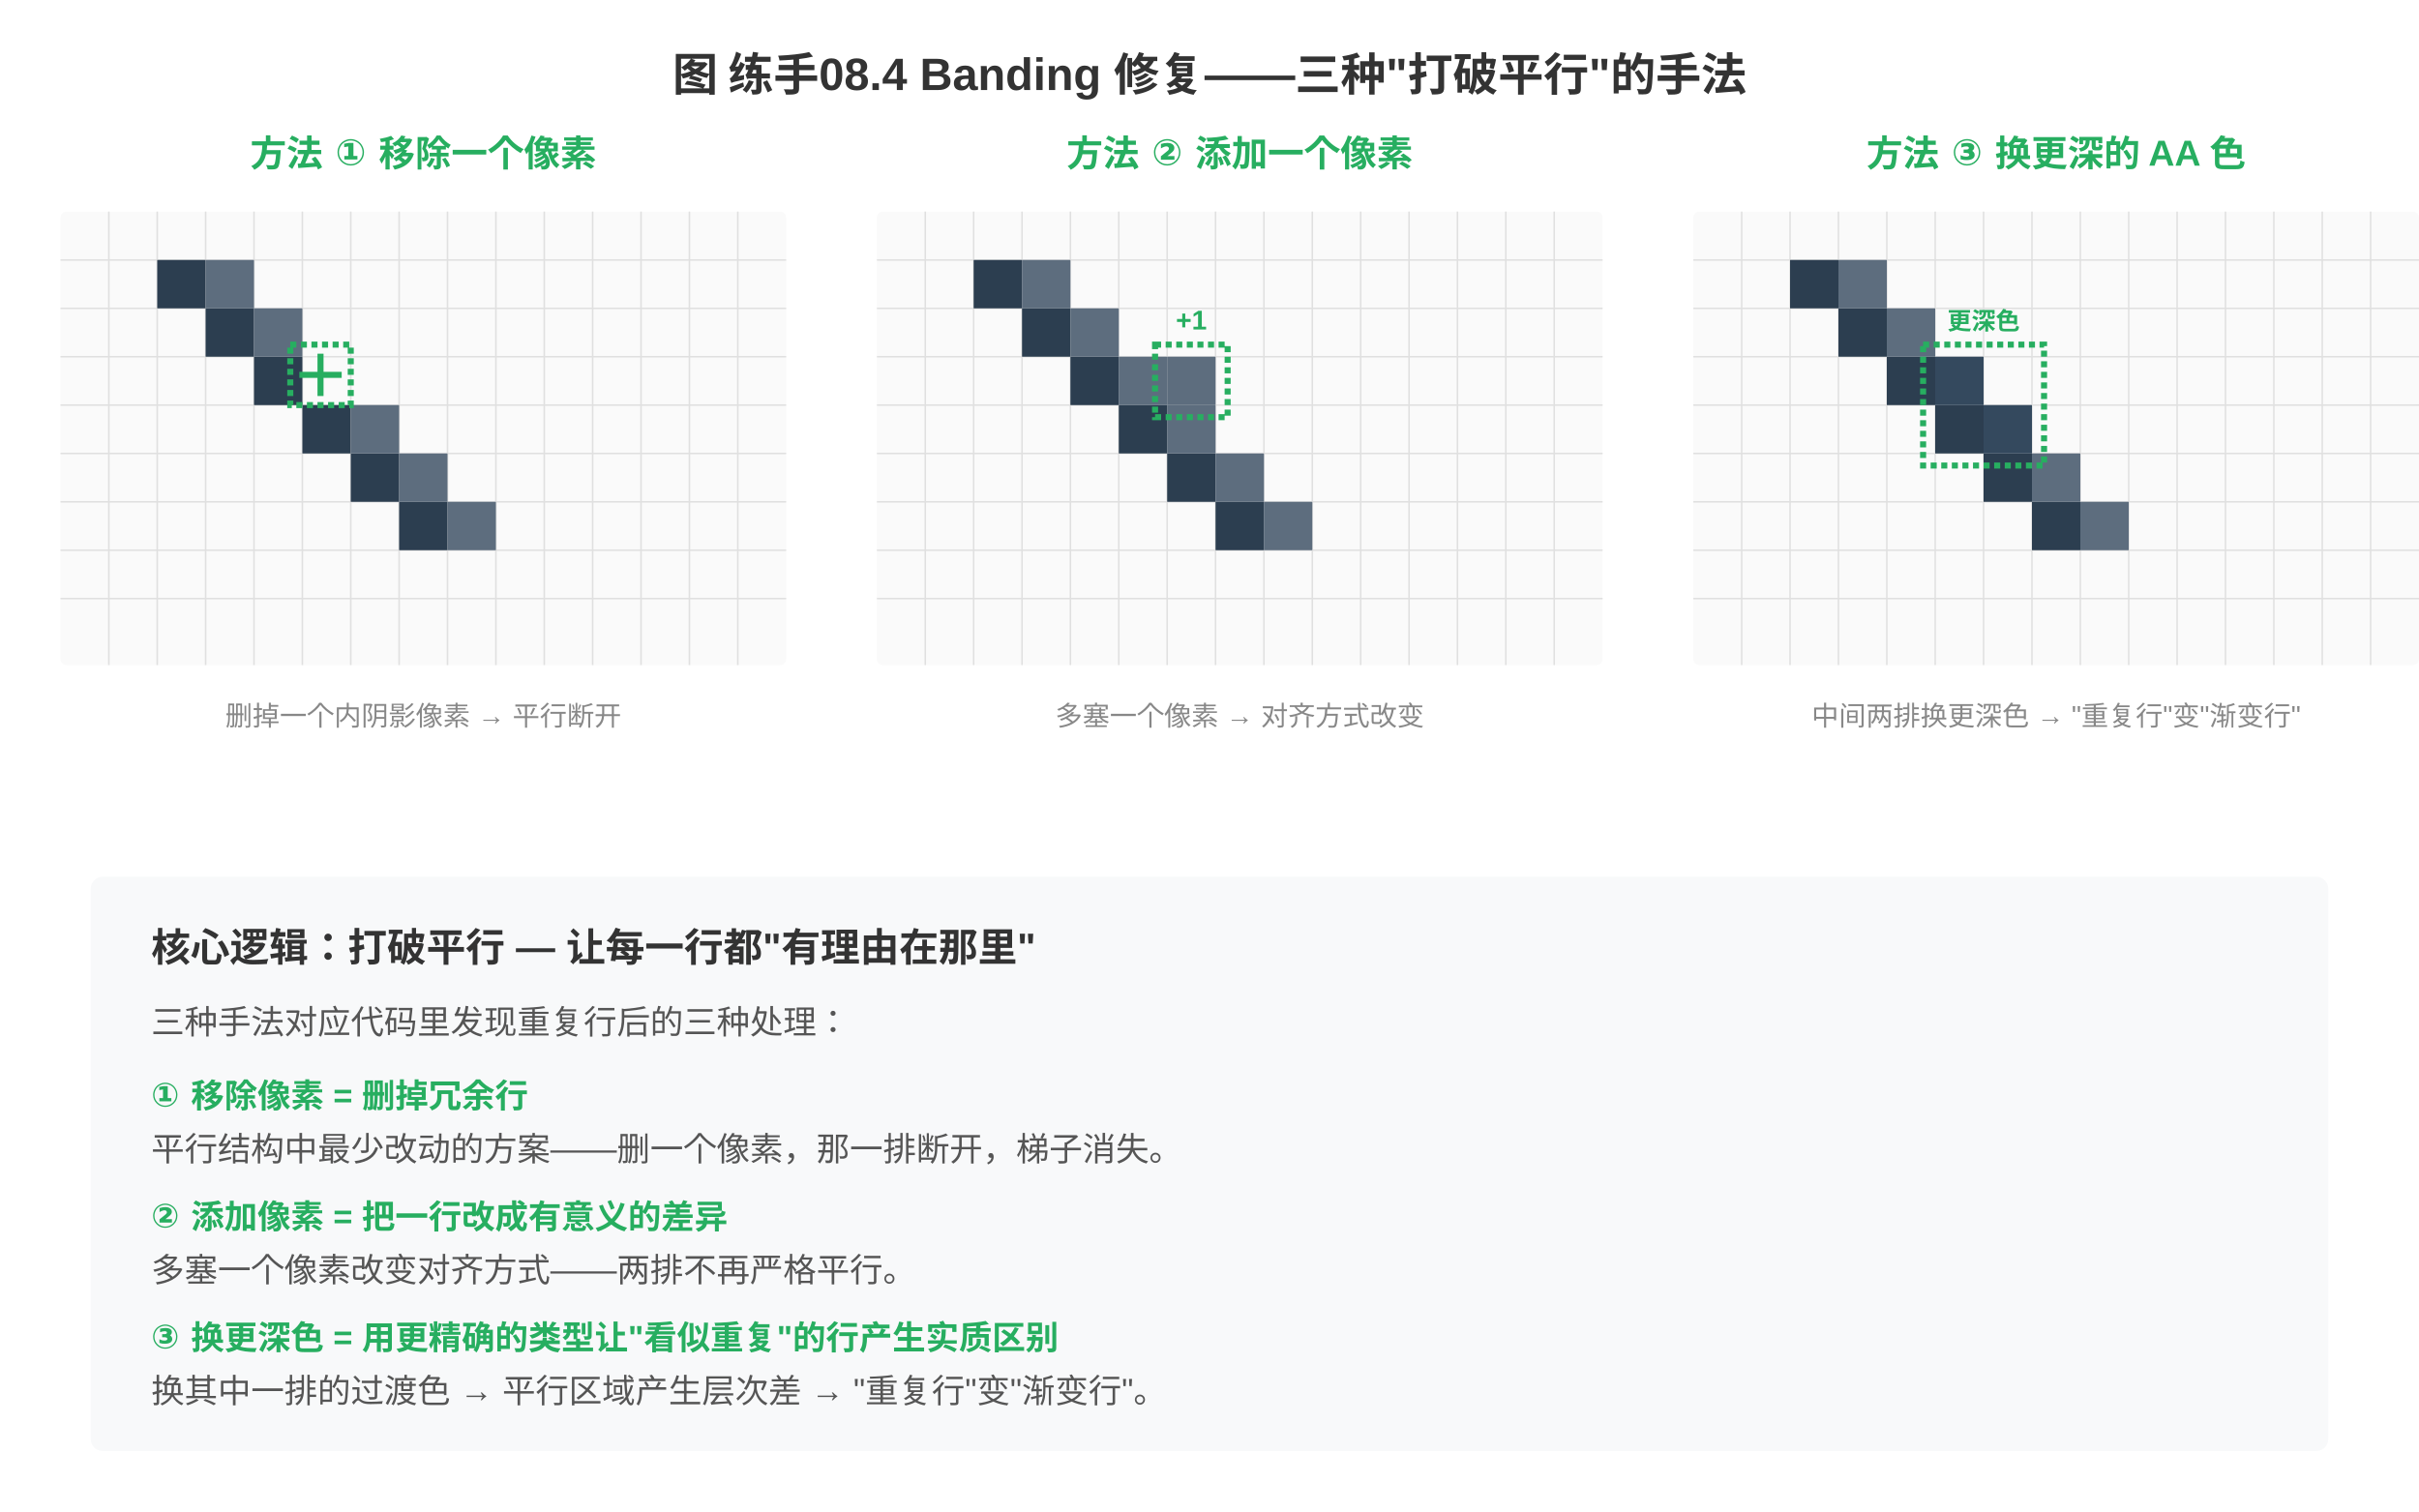
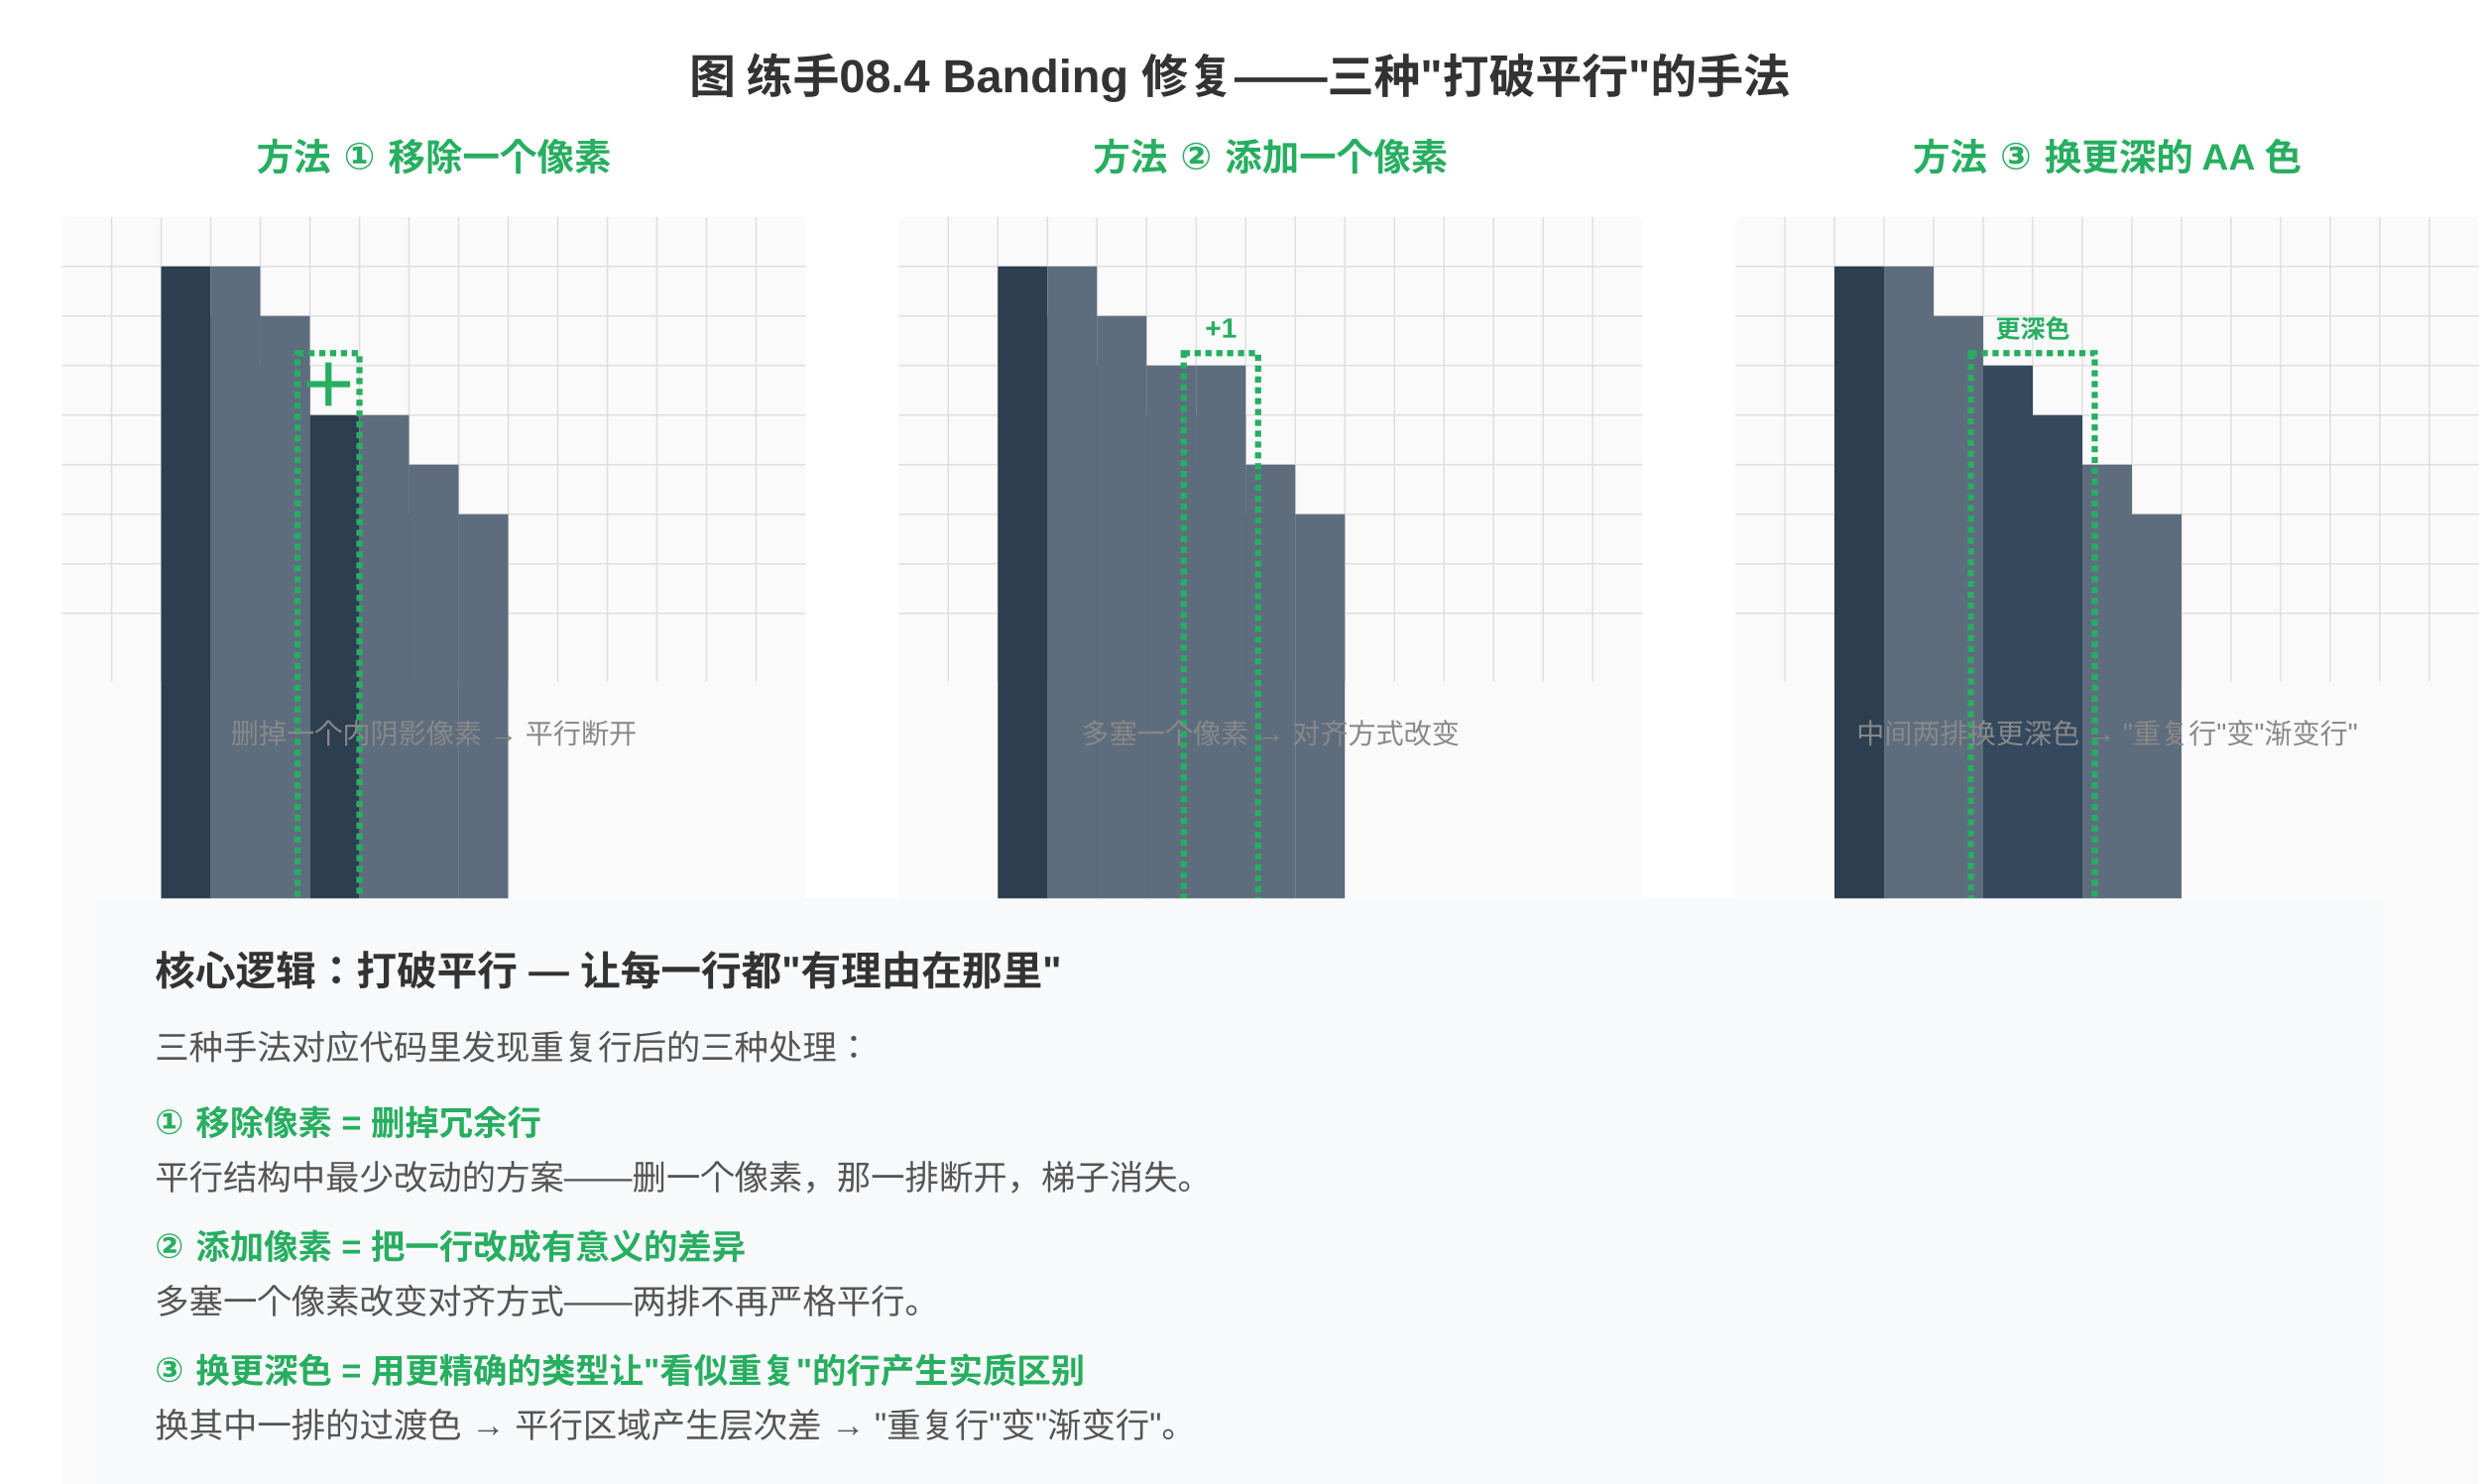
- <svg xmlns="http://www.w3.org/2000/svg" viewBox="0 0 800 500" width="800" height="500">
+ <svg xmlns="http://www.w3.org/2000/svg" viewBox="0 0 800 479" width="800" height="479">
  <style>
    text { font-family: 'PingFang SC','Microsoft YaHei',Arial,sans-serif; }
    .title { font-size: 15px; font-weight: bold; fill: #333; }
    .cell-bg { fill: #fafafa; }
    .cell-line { stroke: #e0e0e0; stroke-width: 0.5; }
    .fill-light { fill: #D5E8D4; }
    .outline-dark { fill: #2C3E50; }
    .inner-shadow { fill: #5D6D7E; }
    .deeper-aa { fill: #34495E; }
    .fix-box { fill: none; stroke: #27AE60; stroke-width: 1.5; stroke-dasharray: 3,2; }
    .panel-label { font-size: 12px; font-weight: bold; fill: #27AE60; }
    .method-label { font-size: 11px; font-weight: bold; fill: #333; }
    .step-label { font-size: 9px; fill: #888; }
  </style>
  <text x="400" y="30" class="title" text-anchor="middle">图 练手08.4 Banding 修复——三种"打破平行"的手法</text>
  <g transform="translate(20, 55)">
    <text x="120" y="0" class="panel-label" text-anchor="middle">方法 ① 移除一个像素</text>
-     <rect x="0" y="15" width="240" height="150" class="cell-bg" rx="2" />
+     <rect x="0" y="15" width="240" height="479" class="cell-bg" rx="2" />
    <g class="cell-line">
      <line x1="16" y1="15" x2="16" y2="165" />
      <line x1="32" y1="15" x2="32" y2="165" />
      <line x1="48" y1="15" x2="48" y2="165" />
      <line x1="64" y1="15" x2="64" y2="165" />
      <line x1="80" y1="15" x2="80" y2="165" />
      <line x1="96" y1="15" x2="96" y2="165" />
      <line x1="112" y1="15" x2="112" y2="165" />
      <line x1="128" y1="15" x2="128" y2="165" />
      <line x1="144" y1="15" x2="144" y2="165" />
      <line x1="160" y1="15" x2="160" y2="165" />
      <line x1="176" y1="15" x2="176" y2="165" />
      <line x1="192" y1="15" x2="192" y2="165" />
      <line x1="208" y1="15" x2="208" y2="165" />
      <line x1="224" y1="15" x2="224" y2="165" />
      <line x1="0" y1="31" x2="240" y2="31" />
      <line x1="0" y1="47" x2="240" y2="47" />
      <line x1="0" y1="63" x2="240" y2="63" />
      <line x1="0" y1="79" x2="240" y2="79" />
      <line x1="0" y1="95" x2="240" y2="95" />
      <line x1="0" y1="111" x2="240" y2="111" />
      <line x1="0" y1="127" x2="240" y2="127" />
      <line x1="0" y1="143" x2="240" y2="143" />
    </g>
    <g class="outline-dark">
-       <rect x="32" y="31" width="16" height="16" />
-       <rect x="48" y="47" width="16" height="16" />
-       <rect x="64" y="63" width="16" height="16" />
-       <rect x="80" y="79" width="16" height="16" />
-       <rect x="96" y="95" width="16" height="16" />
-       <rect x="112" y="111" width="16" height="16" />
+       <rect x="32" y="31" width="16" height="479" />
+       <rect x="48" y="47" width="16" height="479" />
+       <rect x="64" y="63" width="16" height="479" />
+       <rect x="80" y="79" width="16" height="479" />
+       <rect x="96" y="95" width="16" height="479" />
+       <rect x="112" y="111" width="16" height="479" />
    </g>
    <g class="inner-shadow">
-       <rect x="48" y="31" width="16" height="16" />
-       <rect x="64" y="47" width="16" height="16" />
-       <rect x="96" y="79" width="16" height="16" />
-       <rect x="112" y="95" width="16" height="16" />
-       <rect x="128" y="111" width="16" height="16" />
+       <rect x="48" y="31" width="16" height="479" />
+       <rect x="64" y="47" width="16" height="479" />
+       <rect x="96" y="79" width="16" height="479" />
+       <rect x="112" y="95" width="16" height="479" />
+       <rect x="128" y="111" width="16" height="479" />
    </g>
-     <rect x="76" y="59" width="20" height="20" fill="none" stroke="#27AE60" stroke-width="2" stroke-dasharray="2,1.5" />
+     <rect x="76" y="59" width="20" height="479" fill="none" stroke="#27AE60" stroke-width="2" stroke-dasharray="2,1.5" />
    <line x1="86" y1="62" x2="86" y2="76" stroke="#27AE60" stroke-width="2" />
    <line x1="79" y1="69" x2="93" y2="69" stroke="#27AE60" stroke-width="2" />
    <text x="120" y="185" class="step-label" text-anchor="middle">删掉一个内阴影像素 → 平行断开</text>
  </g>
  <g transform="translate(290, 55)">
    <text x="120" y="0" class="panel-label" text-anchor="middle">方法 ② 添加一个像素</text>
-     <rect x="0" y="15" width="240" height="150" class="cell-bg" rx="2" />
+     <rect x="0" y="15" width="240" height="479" class="cell-bg" rx="2" />
    <g class="cell-line">
      <line x1="16" y1="15" x2="16" y2="165" />
      <line x1="32" y1="15" x2="32" y2="165" />
      <line x1="48" y1="15" x2="48" y2="165" />
      <line x1="64" y1="15" x2="64" y2="165" />
      <line x1="80" y1="15" x2="80" y2="165" />
      <line x1="96" y1="15" x2="96" y2="165" />
      <line x1="112" y1="15" x2="112" y2="165" />
      <line x1="128" y1="15" x2="128" y2="165" />
      <line x1="144" y1="15" x2="144" y2="165" />
      <line x1="160" y1="15" x2="160" y2="165" />
      <line x1="176" y1="15" x2="176" y2="165" />
      <line x1="192" y1="15" x2="192" y2="165" />
      <line x1="208" y1="15" x2="208" y2="165" />
      <line x1="224" y1="15" x2="224" y2="165" />
      <line x1="0" y1="31" x2="240" y2="31" />
      <line x1="0" y1="47" x2="240" y2="47" />
      <line x1="0" y1="63" x2="240" y2="63" />
      <line x1="0" y1="79" x2="240" y2="79" />
      <line x1="0" y1="95" x2="240" y2="95" />
      <line x1="0" y1="111" x2="240" y2="111" />
      <line x1="0" y1="127" x2="240" y2="127" />
      <line x1="0" y1="143" x2="240" y2="143" />
    </g>
    <g class="outline-dark">
-       <rect x="32" y="31" width="16" height="16" />
-       <rect x="48" y="47" width="16" height="16" />
-       <rect x="64" y="63" width="16" height="16" />
-       <rect x="80" y="79" width="16" height="16" />
-       <rect x="96" y="95" width="16" height="16" />
-       <rect x="112" y="111" width="16" height="16" />
+       <rect x="32" y="31" width="16" height="479" />
+       <rect x="48" y="47" width="16" height="479" />
+       <rect x="64" y="63" width="16" height="479" />
+       <rect x="80" y="79" width="16" height="479" />
+       <rect x="96" y="95" width="16" height="479" />
+       <rect x="112" y="111" width="16" height="479" />
    </g>
    <g class="inner-shadow">
-       <rect x="48" y="31" width="16" height="16" />
-       <rect x="64" y="47" width="16" height="16" />
-       <rect x="80" y="63" width="16" height="16" />
-       <rect x="96" y="63" width="16" height="16" />
-       <rect x="96" y="79" width="16" height="16" />
-       <rect x="112" y="95" width="16" height="16" />
-       <rect x="128" y="111" width="16" height="16" />
+       <rect x="48" y="31" width="16" height="479" />
+       <rect x="64" y="47" width="16" height="479" />
+       <rect x="80" y="63" width="16" height="479" />
+       <rect x="96" y="63" width="16" height="479" />
+       <rect x="96" y="79" width="16" height="479" />
+       <rect x="112" y="95" width="16" height="479" />
+       <rect x="128" y="111" width="16" height="479" />
    </g>
-     <rect x="92" y="59" width="24" height="24" fill="none" stroke="#27AE60" stroke-width="2" stroke-dasharray="2,1.5" />
+     <rect x="92" y="59" width="24" height="479" fill="none" stroke="#27AE60" stroke-width="2" stroke-dasharray="2,1.5" />
    <text x="104" y="54" style="font-size:9px;fill:#27AE60;font-weight:bold;text-anchor:middle;">+1</text>
    <text x="120" y="185" class="step-label" text-anchor="middle">多塞一个像素 → 对齐方式改变</text>
  </g>
  <g transform="translate(560, 55)">
    <text x="120" y="0" class="panel-label" text-anchor="middle">方法 ③ 换更深的 AA 色</text>
-     <rect x="0" y="15" width="240" height="150" class="cell-bg" rx="2" />
+     <rect x="0" y="15" width="240" height="479" class="cell-bg" rx="2" />
    <g class="cell-line">
      <line x1="16" y1="15" x2="16" y2="165" />
      <line x1="32" y1="15" x2="32" y2="165" />
      <line x1="48" y1="15" x2="48" y2="165" />
      <line x1="64" y1="15" x2="64" y2="165" />
      <line x1="80" y1="15" x2="80" y2="165" />
      <line x1="96" y1="15" x2="96" y2="165" />
      <line x1="112" y1="15" x2="112" y2="165" />
      <line x1="128" y1="15" x2="128" y2="165" />
      <line x1="144" y1="15" x2="144" y2="165" />
      <line x1="160" y1="15" x2="160" y2="165" />
      <line x1="176" y1="15" x2="176" y2="165" />
      <line x1="192" y1="15" x2="192" y2="165" />
      <line x1="208" y1="15" x2="208" y2="165" />
      <line x1="224" y1="15" x2="224" y2="165" />
      <line x1="0" y1="31" x2="240" y2="31" />
      <line x1="0" y1="47" x2="240" y2="47" />
      <line x1="0" y1="63" x2="240" y2="63" />
      <line x1="0" y1="79" x2="240" y2="79" />
      <line x1="0" y1="95" x2="240" y2="95" />
      <line x1="0" y1="111" x2="240" y2="111" />
      <line x1="0" y1="127" x2="240" y2="127" />
      <line x1="0" y1="143" x2="240" y2="143" />
    </g>
    <g class="outline-dark">
-       <rect x="32" y="31" width="16" height="16" />
-       <rect x="48" y="47" width="16" height="16" />
-       <rect x="64" y="63" width="16" height="16" />
-       <rect x="80" y="79" width="16" height="16" />
-       <rect x="96" y="95" width="16" height="16" />
-       <rect x="112" y="111" width="16" height="16" />
+       <rect x="32" y="31" width="16" height="479" />
+       <rect x="48" y="47" width="16" height="479" />
+       <rect x="64" y="63" width="16" height="479" />
+       <rect x="80" y="79" width="16" height="479" />
+       <rect x="96" y="95" width="16" height="479" />
+       <rect x="112" y="111" width="16" height="479" />
    </g>
    <g class="inner-shadow">
-       <rect x="48" y="31" width="16" height="16" />
-       <rect x="64" y="47" width="16" height="16" />
+       <rect x="48" y="31" width="16" height="479" />
+       <rect x="64" y="47" width="16" height="479" />
    </g>
    <g class="deeper-aa">
-       <rect x="80" y="63" width="16" height="16" />
-       <rect x="96" y="79" width="16" height="16" />
+       <rect x="80" y="63" width="16" height="479" />
+       <rect x="96" y="79" width="16" height="479" />
    </g>
    <g class="inner-shadow">
-       <rect x="112" y="95" width="16" height="16" />
-       <rect x="128" y="111" width="16" height="16" />
+       <rect x="112" y="95" width="16" height="479" />
+       <rect x="128" y="111" width="16" height="479" />
    </g>
-     <rect x="76" y="59" width="40" height="40" fill="none" stroke="#27AE60" stroke-width="2" stroke-dasharray="2,1.5" />
+     <rect x="76" y="59" width="40" height="479" fill="none" stroke="#27AE60" stroke-width="2" stroke-dasharray="2,1.5" />
    <text x="96" y="54" style="font-size:8px;fill:#27AE60;font-weight:bold;text-anchor:middle;">更深色</text>
    <text x="120" y="185" class="step-label" text-anchor="middle">中间两排换更深色 → "重复行"变"渐变行"</text>
  </g>
  <g transform="translate(0, 290)">
-     <rect x="30" y="0" width="740" height="190" fill="#F8F9FA" rx="4" />
+     <rect x="30" y="0" width="740" height="479" fill="#F8F9FA" rx="4" />
    <text x="50" y="28" style="font-size:13px;font-weight:bold;fill:#333;">核心逻辑：打破平行 — 让每一行都"有理由在那里"</text>
    <text x="50" y="52" style="font-size:11px;fill:#555;">三种手法对应代码里发现重复行后的三种处理：</text>
    <text x="50" y="76" style="font-size:11px;fill:#27AE60;font-weight:bold;">① 移除像素 = 删掉冗余行</text>
    <text x="50" y="94" style="font-size:11px;fill:#555;">  平行结构中最少改动的方案——删一个像素，那一排断开，梯子消失。</text>
    <text x="50" y="116" style="font-size:11px;fill:#27AE60;font-weight:bold;">② 添加像素 = 把一行改成有意义的差异</text>
    <text x="50" y="134" style="font-size:11px;fill:#555;">  多塞一个像素改变对齐方式——两排不再严格平行。</text>
    <text x="50" y="156" style="font-size:11px;fill:#27AE60;font-weight:bold;">③ 换更深色 = 用更精确的类型让"看似重复"的行产生实质区别</text>
    <text x="50" y="174" style="font-size:11px;fill:#555;">  换其中一排的过渡色 → 平行区域产生层次差 → "重复行"变"渐变行"。</text>
  </g>
</svg>
